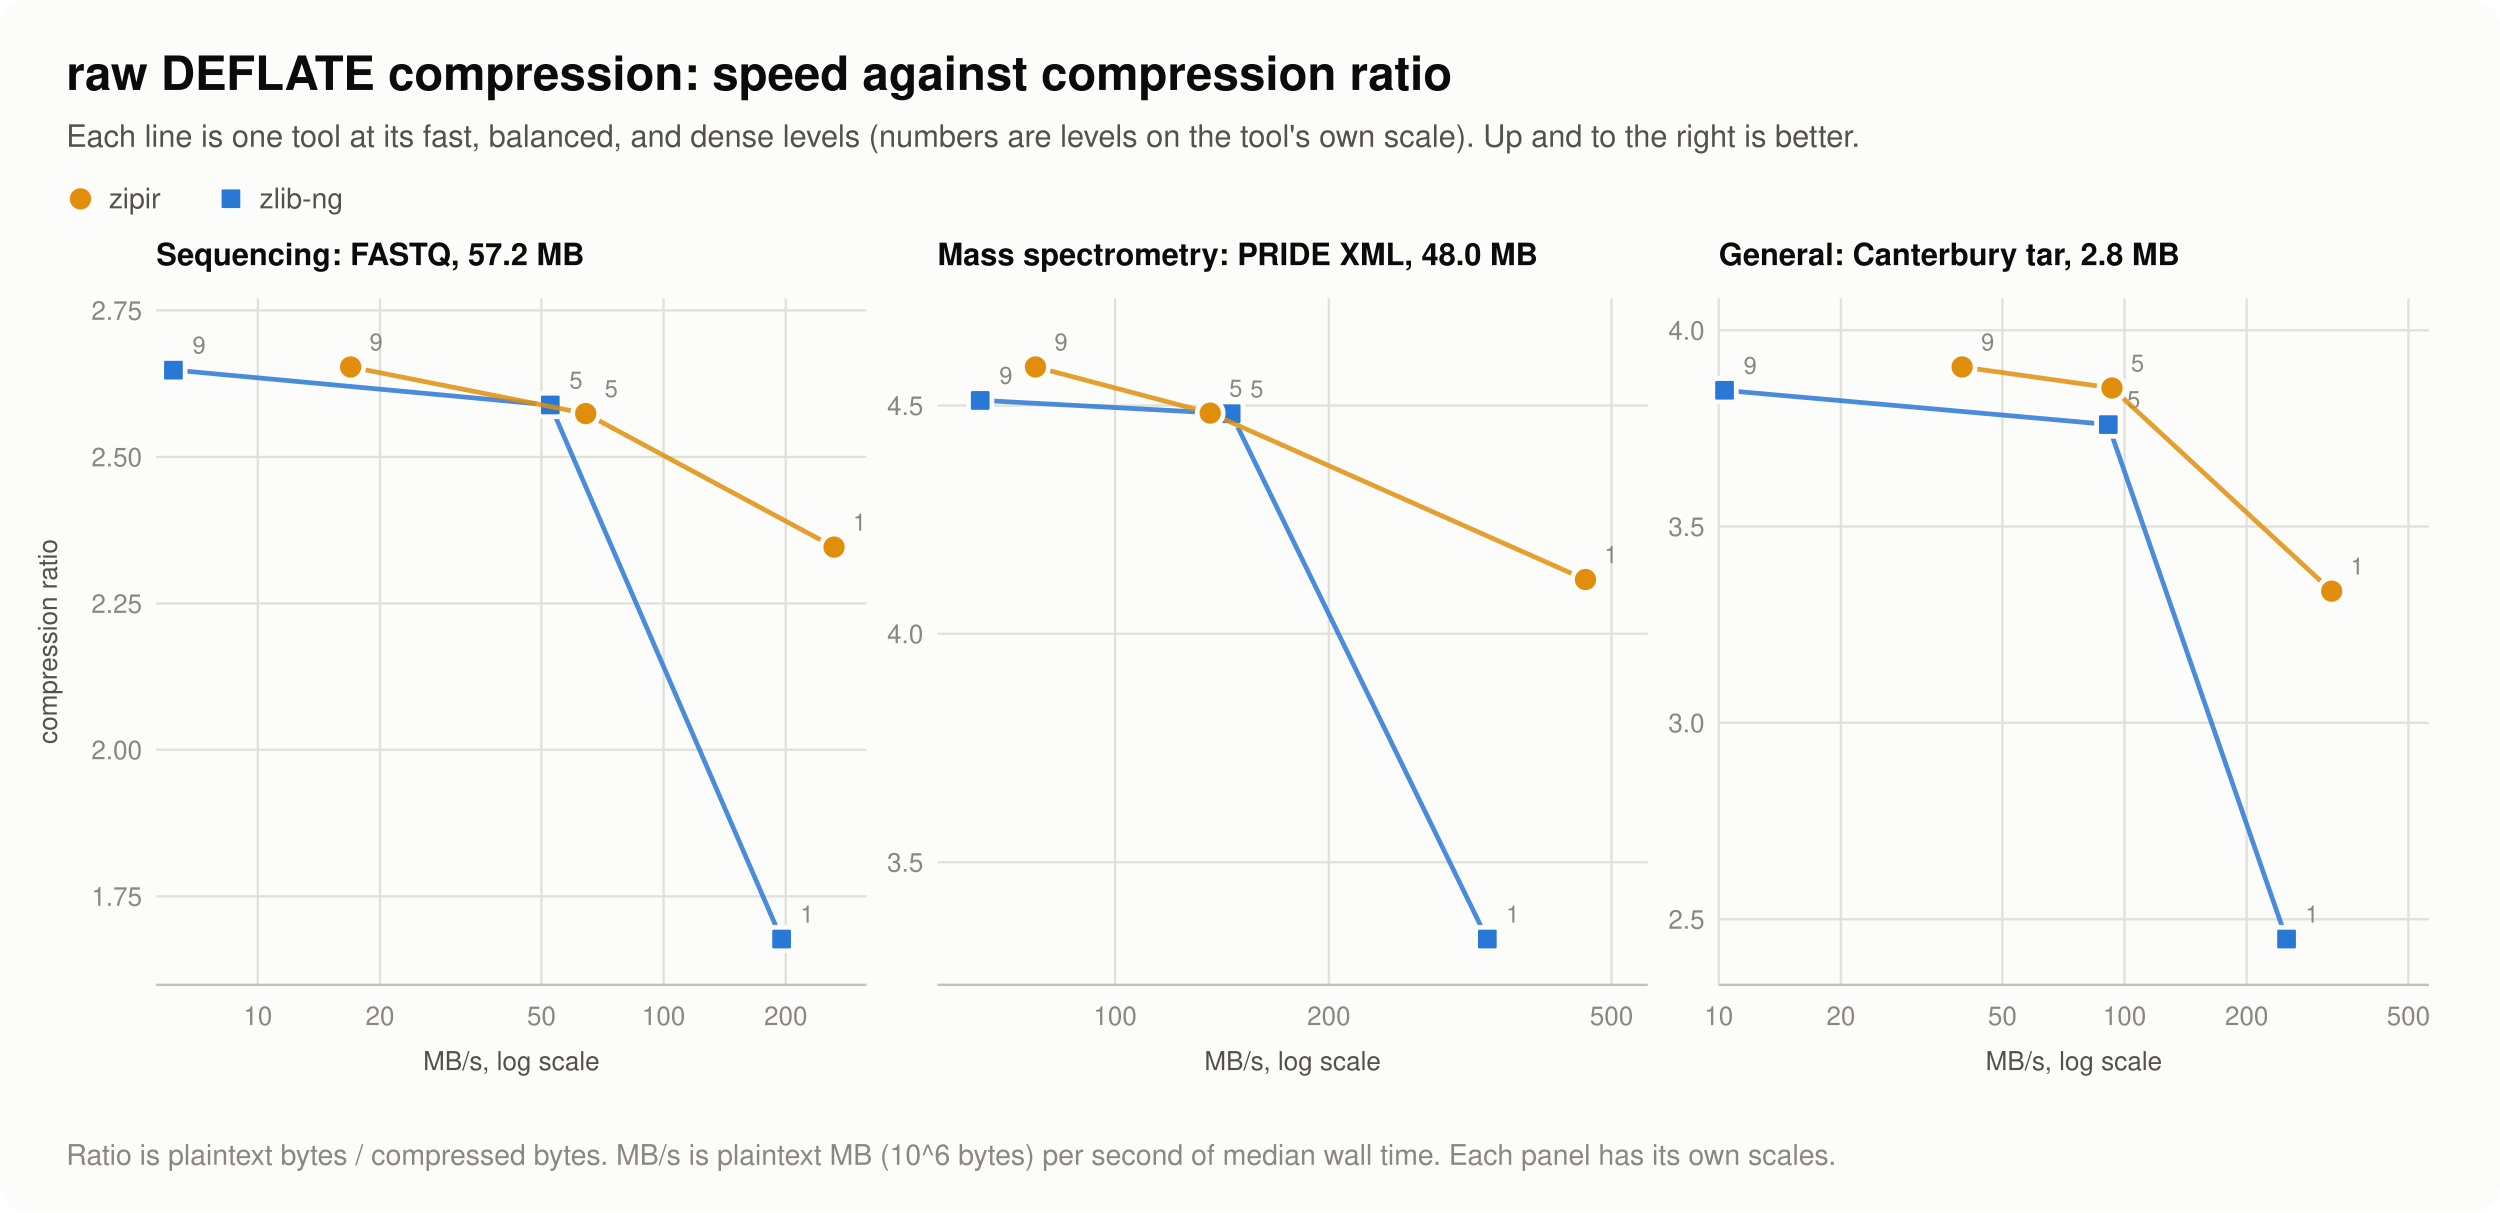
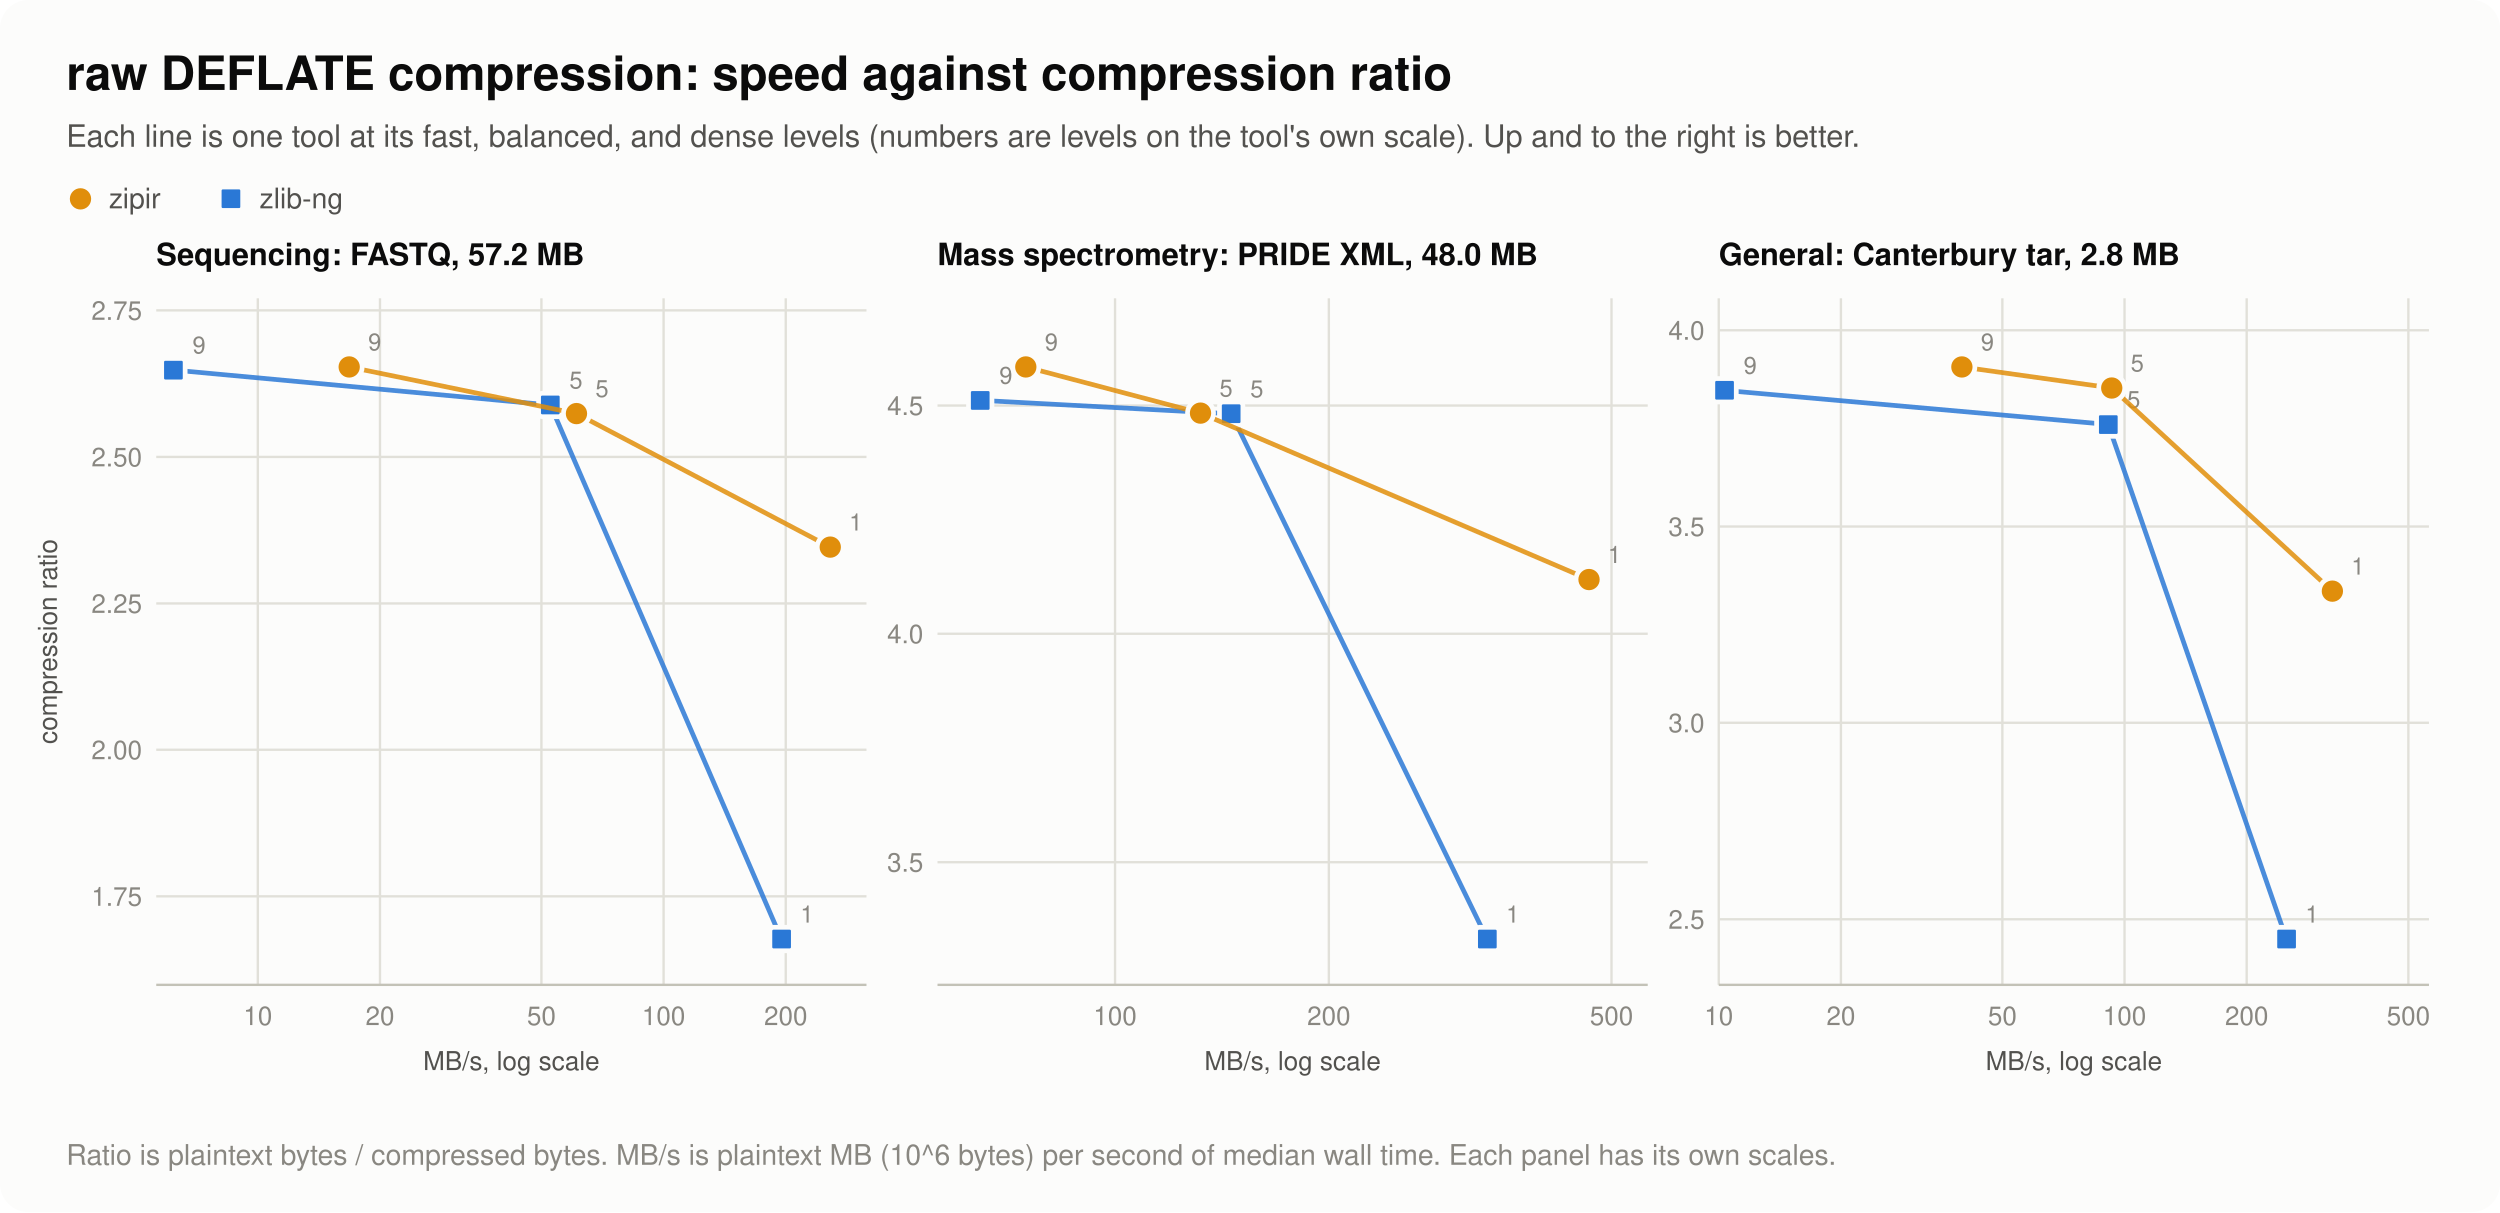
<svg xmlns="http://www.w3.org/2000/svg" viewBox="0 0 1056 512" width="1056" height="512" role="img" font-family="system-ui, -apple-system, &quot;Segoe UI&quot;, Helvetica, Arial, sans-serif">
  <rect width="1056" height="512" rx="12" fill="#fcfcfb" />
  <text x="28.0" y="38.0" font-size="20" fill="#0b0b0b" text-anchor="start" font-weight="650">raw DEFLATE compression: speed against compression ratio</text>
  <text x="28.0" y="62.0" font-size="13" fill="#52514e" text-anchor="start" font-weight="400">Each line is one tool at its fast, balanced, and dense levels (numbers are levels on the tool's own scale). Up and to the right is better.</text>
  <circle cx="34.0" cy="84.0" r="5.5" fill="#e08e0b" stroke="#fcfcfb" stroke-width="2" />
  <text x="46.0" y="88.0" font-size="12" fill="#52514e" text-anchor="start" font-weight="400">zipir</text>
  <rect x="92.6" y="79.0" width="9.9" height="9.9" rx="1.5" fill="#2a78d6" stroke="#fcfcfb" stroke-width="2" />
  <text x="109.6" y="88.0" font-size="12" fill="#52514e" text-anchor="start" font-weight="400">zlib-ng</text>
  <text x="66.0" y="112.0" font-size="13" fill="#0b0b0b" text-anchor="start" font-weight="600">Sequencing: FASTQ, 57.2 MB</text>
  <line x1="108.9" y1="126.0" x2="108.9" y2="416.0" stroke="#e1e0d9" stroke-width="1" />
  <text x="108.9" y="433.0" font-size="11" fill="#898781" text-anchor="middle" font-weight="400">10</text>
  <line x1="160.5" y1="126.0" x2="160.5" y2="416.0" stroke="#e1e0d9" stroke-width="1" />
  <text x="160.5" y="433.0" font-size="11" fill="#898781" text-anchor="middle" font-weight="400">20</text>
  <line x1="228.7" y1="126.0" x2="228.7" y2="416.0" stroke="#e1e0d9" stroke-width="1" />
  <text x="228.7" y="433.0" font-size="11" fill="#898781" text-anchor="middle" font-weight="400">50</text>
  <line x1="280.3" y1="126.0" x2="280.3" y2="416.0" stroke="#e1e0d9" stroke-width="1" />
  <text x="280.3" y="433.0" font-size="11" fill="#898781" text-anchor="middle" font-weight="400">100</text>
  <line x1="331.9" y1="126.0" x2="331.9" y2="416.0" stroke="#e1e0d9" stroke-width="1" />
  <text x="331.9" y="433.0" font-size="11" fill="#898781" text-anchor="middle" font-weight="400">200</text>
  <line x1="66.0" y1="378.6" x2="366.0" y2="378.6" stroke="#e1e0d9" stroke-width="1" />
  <text x="60.0" y="382.6" font-size="11" fill="#898781" text-anchor="end" font-weight="400">1.75</text>
  <line x1="66.0" y1="316.7" x2="366.0" y2="316.7" stroke="#e1e0d9" stroke-width="1" />
  <text x="60.0" y="320.7" font-size="11" fill="#898781" text-anchor="end" font-weight="400">2.00</text>
  <line x1="66.0" y1="254.9" x2="366.0" y2="254.9" stroke="#e1e0d9" stroke-width="1" />
  <text x="60.0" y="258.9" font-size="11" fill="#898781" text-anchor="end" font-weight="400">2.25</text>
  <line x1="66.0" y1="193.0" x2="366.0" y2="193.0" stroke="#e1e0d9" stroke-width="1" />
  <text x="60.0" y="197.0" font-size="11" fill="#898781" text-anchor="end" font-weight="400">2.50</text>
  <line x1="66.0" y1="131.1" x2="366.0" y2="131.1" stroke="#e1e0d9" stroke-width="1" />
  <text x="60.0" y="135.1" font-size="11" fill="#898781" text-anchor="end" font-weight="400">2.75</text>
  <line x1="66.0" y1="416.0" x2="366.0" y2="416.0" stroke="#c3c2b7" stroke-width="1" />
  <path d="M330.1,396.7 L232.5,171.1 L73.3,156.3" fill="none" stroke="#2a78d6" stroke-width="2" stroke-linejoin="round" stroke-linecap="round" opacity="0.85" />
  <rect x="325.2" y="391.7" width="9.9" height="9.9" rx="1.5" fill="#2a78d6" stroke="#fcfcfb" stroke-width="2" />
  <text x="338.1" y="389.7" font-size="10" fill="#898781" text-anchor="start" font-weight="400">1</text>
  <rect x="227.5" y="166.1" width="9.9" height="9.9" rx="1.5" fill="#2a78d6" stroke="#fcfcfb" stroke-width="2" />
  <text x="240.5" y="164.1" font-size="10" fill="#898781" text-anchor="start" font-weight="400">5</text>
  <rect x="68.3" y="151.4" width="9.9" height="9.9" rx="1.5" fill="#2a78d6" stroke="#fcfcfb" stroke-width="2" />
  <text x="81.3" y="149.3" font-size="10" fill="#898781" text-anchor="start" font-weight="400">9</text>
-   <path d="M352.3,231.1 L247.4,174.7 L148.1,155.0" fill="none" stroke="#e08e0b" stroke-width="2" stroke-linejoin="round" stroke-linecap="round" opacity="0.85" />
-   <circle cx="352.3" cy="231.1" r="5.5" fill="#e08e0b" stroke="#fcfcfb" stroke-width="2" />
-   <text x="360.3" y="224.1" font-size="10" fill="#898781" text-anchor="start" font-weight="400">1</text>
-   <circle cx="247.4" cy="174.7" r="5.5" fill="#e08e0b" stroke="#fcfcfb" stroke-width="2" />
-   <text x="255.4" y="167.7" font-size="10" fill="#898781" text-anchor="start" font-weight="400">5</text>
-   <circle cx="148.1" cy="155.0" r="5.5" fill="#e08e0b" stroke="#fcfcfb" stroke-width="2" />
-   <text x="156.1" y="148.0" font-size="10" fill="#898781" text-anchor="start" font-weight="400">9</text>
+   <path d="M350.7,231.1 L243.5,174.7 L147.5,155.0" fill="none" stroke="#e08e0b" stroke-width="2" stroke-linejoin="round" stroke-linecap="round" opacity="0.85" />
+   <circle cx="350.7" cy="231.1" r="5.5" fill="#e08e0b" stroke="#fcfcfb" stroke-width="2" />
+   <text x="358.7" y="224.1" font-size="10" fill="#898781" text-anchor="start" font-weight="400">1</text>
+   <circle cx="243.5" cy="174.7" r="5.5" fill="#e08e0b" stroke="#fcfcfb" stroke-width="2" />
+   <text x="251.5" y="167.7" font-size="10" fill="#898781" text-anchor="start" font-weight="400">5</text>
+   <circle cx="147.5" cy="155.0" r="5.5" fill="#e08e0b" stroke="#fcfcfb" stroke-width="2" />
+   <text x="155.5" y="148.0" font-size="10" fill="#898781" text-anchor="start" font-weight="400">9</text>
  <text x="216.0" y="452.0" font-size="11" fill="#52514e" text-anchor="middle" font-weight="400">MB/s, log scale</text>
  <text x="396.0" y="112.0" font-size="13" fill="#0b0b0b" text-anchor="start" font-weight="600">Mass spectrometry: PRIDE XML, 48.0 MB</text>
  <line x1="471.0" y1="126.0" x2="471.0" y2="416.0" stroke="#e1e0d9" stroke-width="1" />
  <text x="471.0" y="433.0" font-size="11" fill="#898781" text-anchor="middle" font-weight="400">100</text>
  <line x1="561.3" y1="126.0" x2="561.3" y2="416.0" stroke="#e1e0d9" stroke-width="1" />
  <text x="561.3" y="433.0" font-size="11" fill="#898781" text-anchor="middle" font-weight="400">200</text>
  <line x1="680.7" y1="126.0" x2="680.7" y2="416.0" stroke="#e1e0d9" stroke-width="1" />
  <text x="680.7" y="433.0" font-size="11" fill="#898781" text-anchor="middle" font-weight="400">500</text>
  <line x1="396.0" y1="364.2" x2="696.0" y2="364.2" stroke="#e1e0d9" stroke-width="1" />
  <text x="390.0" y="368.2" font-size="11" fill="#898781" text-anchor="end" font-weight="400">3.5</text>
  <line x1="396.0" y1="267.7" x2="696.0" y2="267.7" stroke="#e1e0d9" stroke-width="1" />
  <text x="390.0" y="271.7" font-size="11" fill="#898781" text-anchor="end" font-weight="400">4.0</text>
  <line x1="396.0" y1="171.3" x2="696.0" y2="171.3" stroke="#e1e0d9" stroke-width="1" />
  <text x="390.0" y="175.3" font-size="11" fill="#898781" text-anchor="end" font-weight="400">4.5</text>
  <line x1="396.0" y1="416.0" x2="696.0" y2="416.0" stroke="#c3c2b7" stroke-width="1" />
  <path d="M628.2,396.7 L520.1,174.8 L414.1,169.1" fill="none" stroke="#2a78d6" stroke-width="2" stroke-linejoin="round" stroke-linecap="round" opacity="0.85" />
  <rect x="623.3" y="391.7" width="9.9" height="9.9" rx="1.5" fill="#2a78d6" stroke="#fcfcfb" stroke-width="2" />
  <text x="636.2" y="389.7" font-size="10" fill="#898781" text-anchor="start" font-weight="400">1</text>
  <rect x="515.1" y="169.8" width="9.9" height="9.9" rx="1.5" fill="#2a78d6" stroke="#fcfcfb" stroke-width="2" />
  <text x="528.1" y="167.8" font-size="10" fill="#898781" text-anchor="start" font-weight="400">5</text>
  <rect x="409.1" y="164.2" width="9.9" height="9.9" rx="1.5" fill="#2a78d6" stroke="#fcfcfb" stroke-width="2" />
  <text x="422.1" y="162.1" font-size="10" fill="#898781" text-anchor="start" font-weight="400">9</text>
-   <path d="M669.7,244.8 L511.2,174.5 L437.4,155.0" fill="none" stroke="#e08e0b" stroke-width="2" stroke-linejoin="round" stroke-linecap="round" opacity="0.85" />
-   <circle cx="669.7" cy="244.8" r="5.5" fill="#e08e0b" stroke="#fcfcfb" stroke-width="2" />
-   <text x="677.7" y="237.8" font-size="10" fill="#898781" text-anchor="start" font-weight="400">1</text>
-   <circle cx="511.2" cy="174.5" r="5.5" fill="#e08e0b" stroke="#fcfcfb" stroke-width="2" />
-   <text x="519.2" y="167.5" font-size="10" fill="#898781" text-anchor="start" font-weight="400">5</text>
-   <circle cx="437.4" cy="155.0" r="5.5" fill="#e08e0b" stroke="#fcfcfb" stroke-width="2" />
-   <text x="445.4" y="148.0" font-size="10" fill="#898781" text-anchor="start" font-weight="400">9</text>
+   <path d="M671.2,244.8 L507.1,174.5 L433.3,155.0" fill="none" stroke="#e08e0b" stroke-width="2" stroke-linejoin="round" stroke-linecap="round" opacity="0.85" />
+   <circle cx="671.2" cy="244.8" r="5.5" fill="#e08e0b" stroke="#fcfcfb" stroke-width="2" />
+   <text x="679.2" y="237.8" font-size="10" fill="#898781" text-anchor="start" font-weight="400">1</text>
+   <circle cx="507.1" cy="174.5" r="5.5" fill="#e08e0b" stroke="#fcfcfb" stroke-width="2" />
+   <text x="515.1" y="167.5" font-size="10" fill="#898781" text-anchor="start" font-weight="400">5</text>
+   <circle cx="433.3" cy="155.0" r="5.5" fill="#e08e0b" stroke="#fcfcfb" stroke-width="2" />
+   <text x="441.3" y="148.0" font-size="10" fill="#898781" text-anchor="start" font-weight="400">9</text>
  <text x="546.0" y="452.0" font-size="11" fill="#52514e" text-anchor="middle" font-weight="400">MB/s, log scale</text>
  <text x="726.0" y="112.0" font-size="13" fill="#0b0b0b" text-anchor="start" font-weight="600">General: Canterbury tar, 2.8 MB</text>
  <line x1="726.0" y1="126.0" x2="726.0" y2="416.0" stroke="#e1e0d9" stroke-width="1" />
  <text x="726.0" y="433.0" font-size="11" fill="#898781" text-anchor="middle" font-weight="400">10</text>
  <line x1="777.6" y1="126.0" x2="777.6" y2="416.0" stroke="#e1e0d9" stroke-width="1" />
  <text x="777.6" y="433.0" font-size="11" fill="#898781" text-anchor="middle" font-weight="400">20</text>
  <line x1="845.8" y1="126.0" x2="845.8" y2="416.0" stroke="#e1e0d9" stroke-width="1" />
  <text x="845.8" y="433.0" font-size="11" fill="#898781" text-anchor="middle" font-weight="400">50</text>
  <line x1="897.4" y1="126.0" x2="897.4" y2="416.0" stroke="#e1e0d9" stroke-width="1" />
  <text x="897.4" y="433.0" font-size="11" fill="#898781" text-anchor="middle" font-weight="400">100</text>
  <line x1="949.0" y1="126.0" x2="949.0" y2="416.0" stroke="#e1e0d9" stroke-width="1" />
  <text x="949.0" y="433.0" font-size="11" fill="#898781" text-anchor="middle" font-weight="400">200</text>
  <line x1="1017.3" y1="126.0" x2="1017.3" y2="416.0" stroke="#e1e0d9" stroke-width="1" />
  <text x="1017.3" y="433.0" font-size="11" fill="#898781" text-anchor="middle" font-weight="400">500</text>
  <line x1="726.0" y1="388.3" x2="1026.0" y2="388.3" stroke="#e1e0d9" stroke-width="1" />
  <text x="720.0" y="392.3" font-size="11" fill="#898781" text-anchor="end" font-weight="400">2.5</text>
  <line x1="726.0" y1="305.3" x2="1026.0" y2="305.3" stroke="#e1e0d9" stroke-width="1" />
  <text x="720.0" y="309.3" font-size="11" fill="#898781" text-anchor="end" font-weight="400">3.0</text>
  <line x1="726.0" y1="222.4" x2="1026.0" y2="222.4" stroke="#e1e0d9" stroke-width="1" />
  <text x="720.0" y="226.4" font-size="11" fill="#898781" text-anchor="end" font-weight="400">3.5</text>
  <line x1="726.0" y1="139.5" x2="1026.0" y2="139.5" stroke="#e1e0d9" stroke-width="1" />
  <text x="720.0" y="143.5" font-size="11" fill="#898781" text-anchor="end" font-weight="400">4.0</text>
  <line x1="726.0" y1="416.0" x2="1026.0" y2="416.0" stroke="#c3c2b7" stroke-width="1" />
  <path d="M965.8,396.7 L890.5,179.3 L728.5,164.9" fill="none" stroke="#2a78d6" stroke-width="2" stroke-linejoin="round" stroke-linecap="round" opacity="0.85" />
  <rect x="960.9" y="391.7" width="9.9" height="9.9" rx="1.5" fill="#2a78d6" stroke="#fcfcfb" stroke-width="2" />
  <text x="973.8" y="389.7" font-size="10" fill="#898781" text-anchor="start" font-weight="400">1</text>
  <rect x="885.6" y="174.4" width="9.9" height="9.9" rx="1.5" fill="#2a78d6" stroke="#fcfcfb" stroke-width="2" />
  <text x="898.5" y="172.3" font-size="10" fill="#898781" text-anchor="start" font-weight="400">5</text>
  <rect x="723.5" y="159.9" width="9.9" height="9.9" rx="1.5" fill="#2a78d6" stroke="#fcfcfb" stroke-width="2" />
  <text x="736.5" y="157.9" font-size="10" fill="#898781" text-anchor="start" font-weight="400">9</text>
-   <path d="M984.9,249.7 L892.1,163.9 L828.8,155.0" fill="none" stroke="#e08e0b" stroke-width="2" stroke-linejoin="round" stroke-linecap="round" opacity="0.85" />
-   <circle cx="984.9" cy="249.7" r="5.5" fill="#e08e0b" stroke="#fcfcfb" stroke-width="2" />
-   <text x="992.9" y="242.7" font-size="10" fill="#898781" text-anchor="start" font-weight="400">1</text>
-   <circle cx="892.1" cy="163.9" r="5.5" fill="#e08e0b" stroke="#fcfcfb" stroke-width="2" />
-   <text x="900.1" y="156.9" font-size="10" fill="#898781" text-anchor="start" font-weight="400">5</text>
-   <circle cx="828.8" cy="155.0" r="5.5" fill="#e08e0b" stroke="#fcfcfb" stroke-width="2" />
-   <text x="836.8" y="148.0" font-size="10" fill="#898781" text-anchor="start" font-weight="400">9</text>
+   <path d="M985.2,249.7 L892.0,163.9 L828.7,155.0" fill="none" stroke="#e08e0b" stroke-width="2" stroke-linejoin="round" stroke-linecap="round" opacity="0.85" />
+   <circle cx="985.2" cy="249.7" r="5.5" fill="#e08e0b" stroke="#fcfcfb" stroke-width="2" />
+   <text x="993.2" y="242.7" font-size="10" fill="#898781" text-anchor="start" font-weight="400">1</text>
+   <circle cx="892.0" cy="163.9" r="5.5" fill="#e08e0b" stroke="#fcfcfb" stroke-width="2" />
+   <text x="900.0" y="156.9" font-size="10" fill="#898781" text-anchor="start" font-weight="400">5</text>
+   <circle cx="828.7" cy="155.0" r="5.5" fill="#e08e0b" stroke="#fcfcfb" stroke-width="2" />
+   <text x="836.7" y="148.0" font-size="10" fill="#898781" text-anchor="start" font-weight="400">9</text>
  <text x="876.0" y="452.0" font-size="11" fill="#52514e" text-anchor="middle" font-weight="400">MB/s, log scale</text>
  <text x="24.0" y="271.0" font-size="11" fill="#52514e" text-anchor="middle" font-weight="400" transform="rotate(-90 24 271.0)">compression ratio</text>
  <text x="28.0" y="492.0" font-size="12" fill="#898781" text-anchor="start" font-weight="400">Ratio is plaintext bytes / compressed bytes. MB/s is plaintext MB (10^6 bytes) per second of median wall time. Each panel has its own scales.</text>
</svg>
